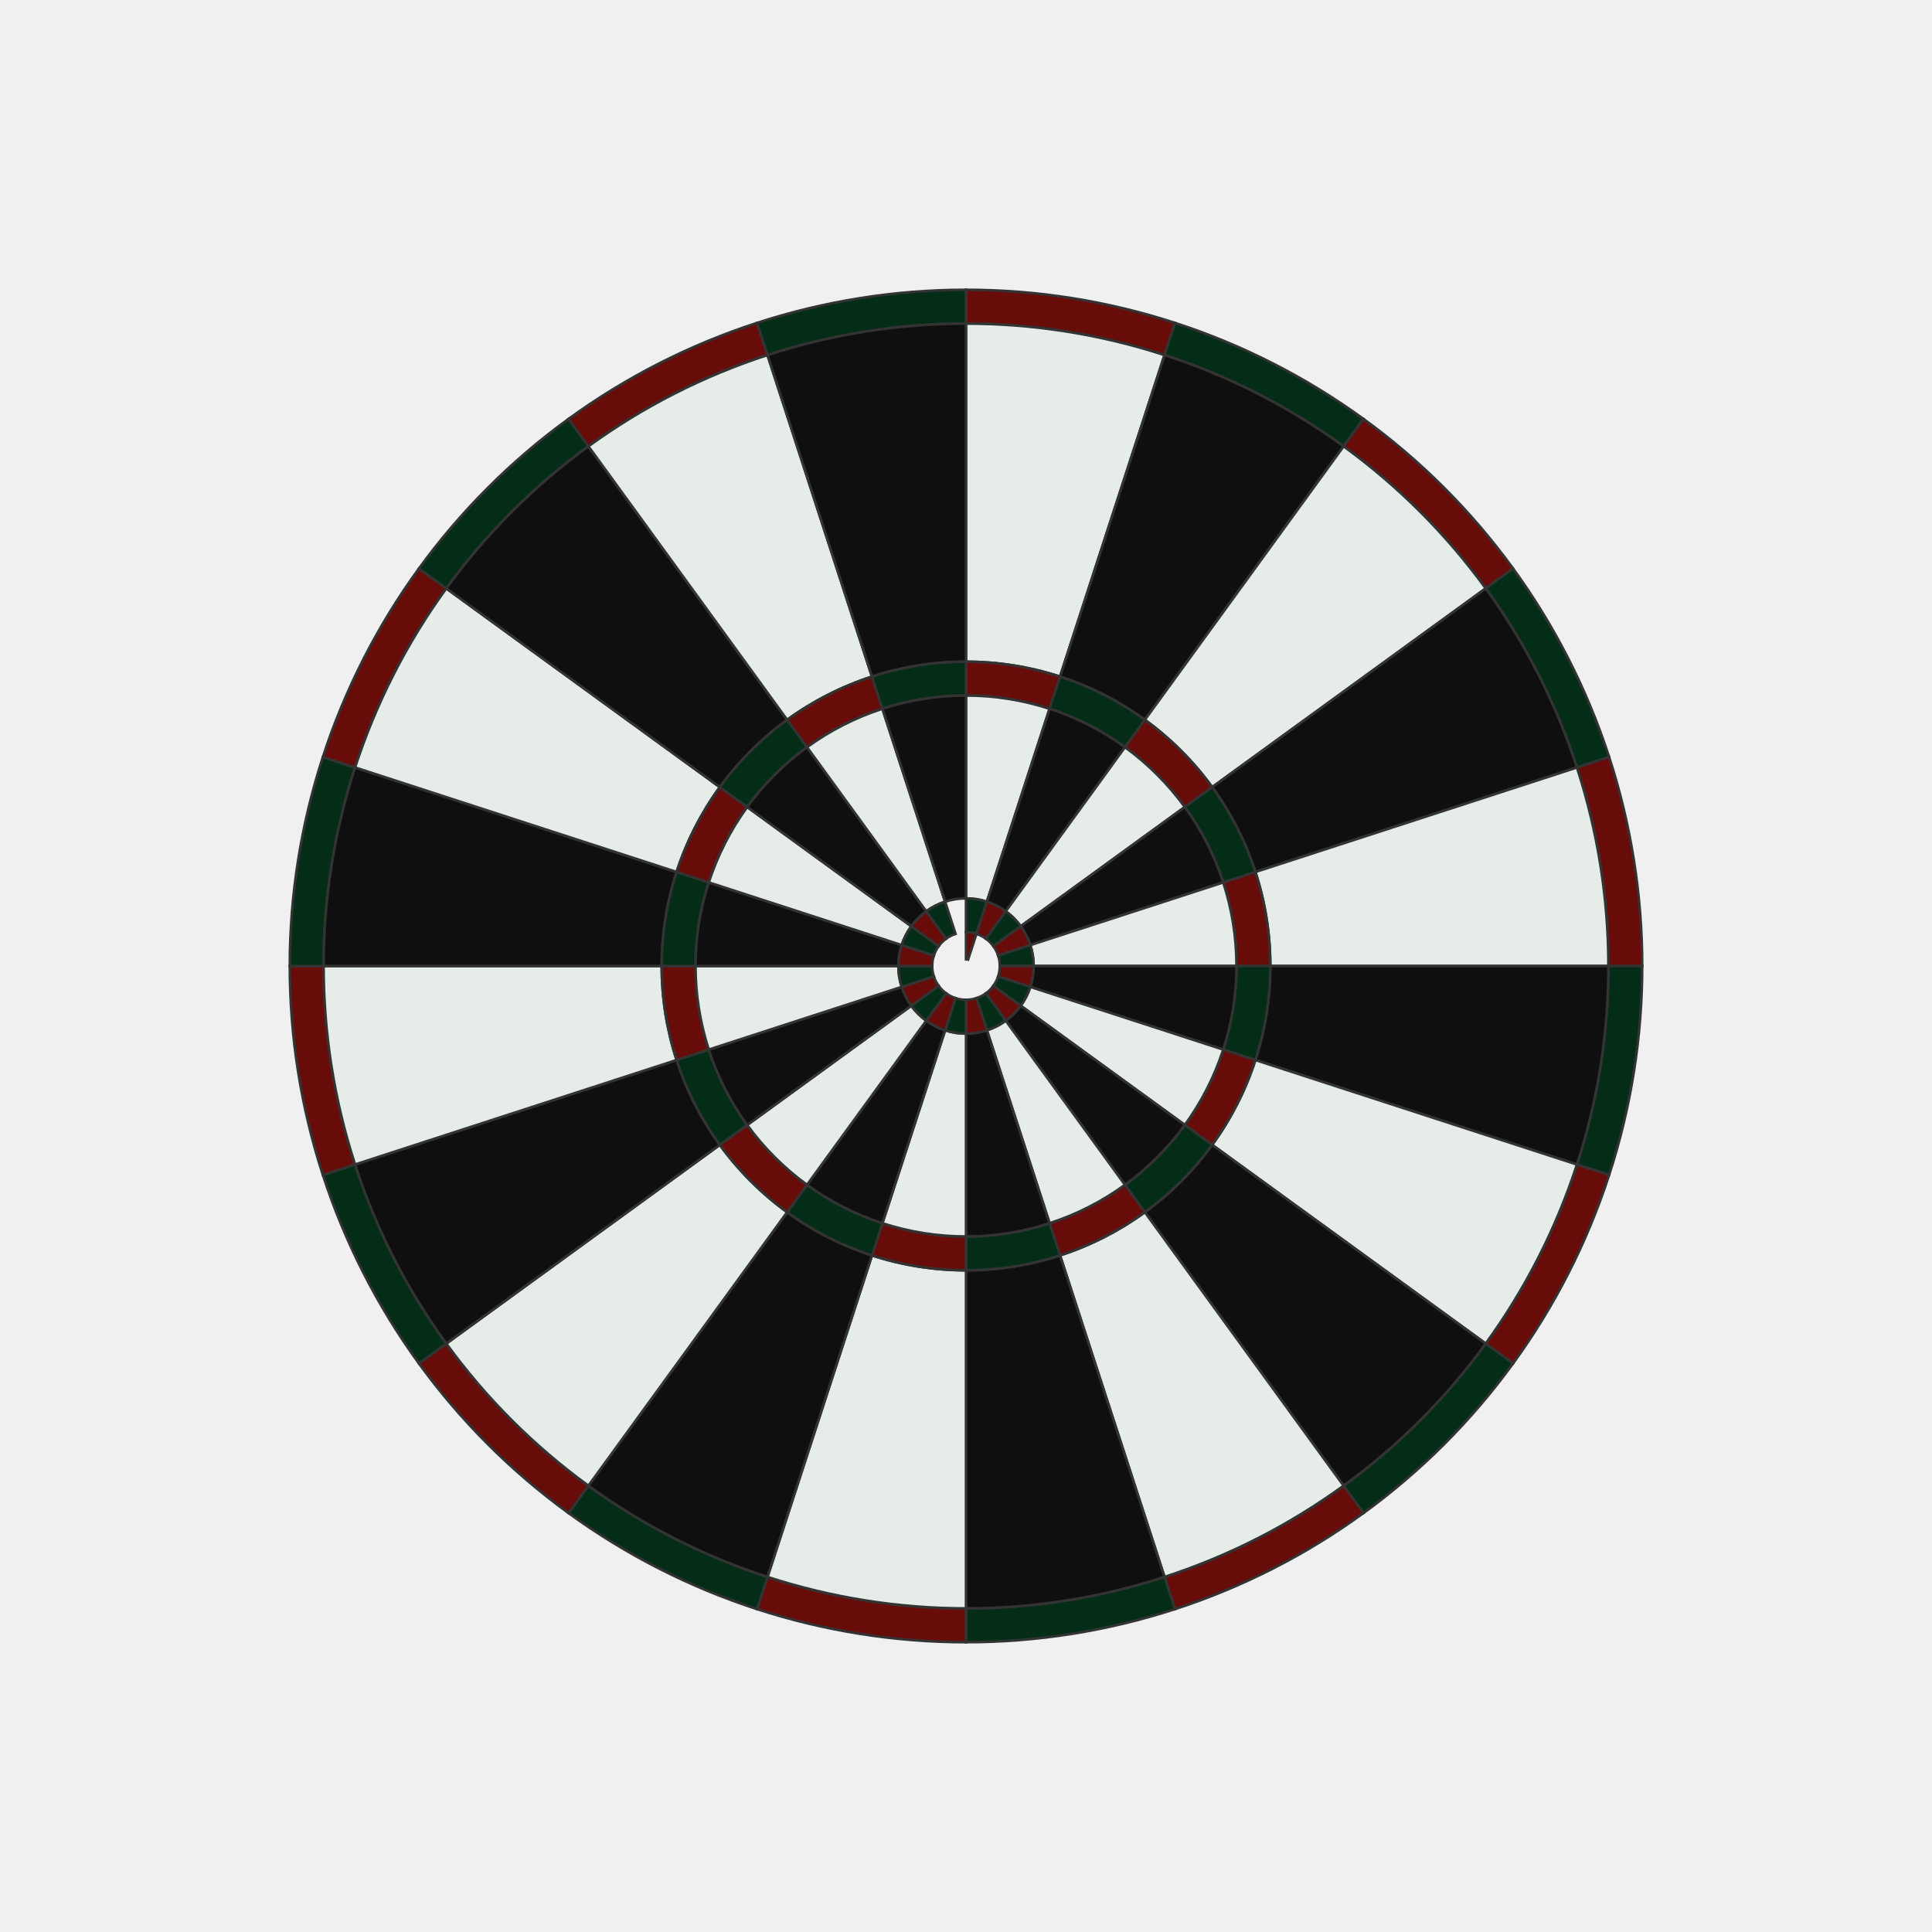
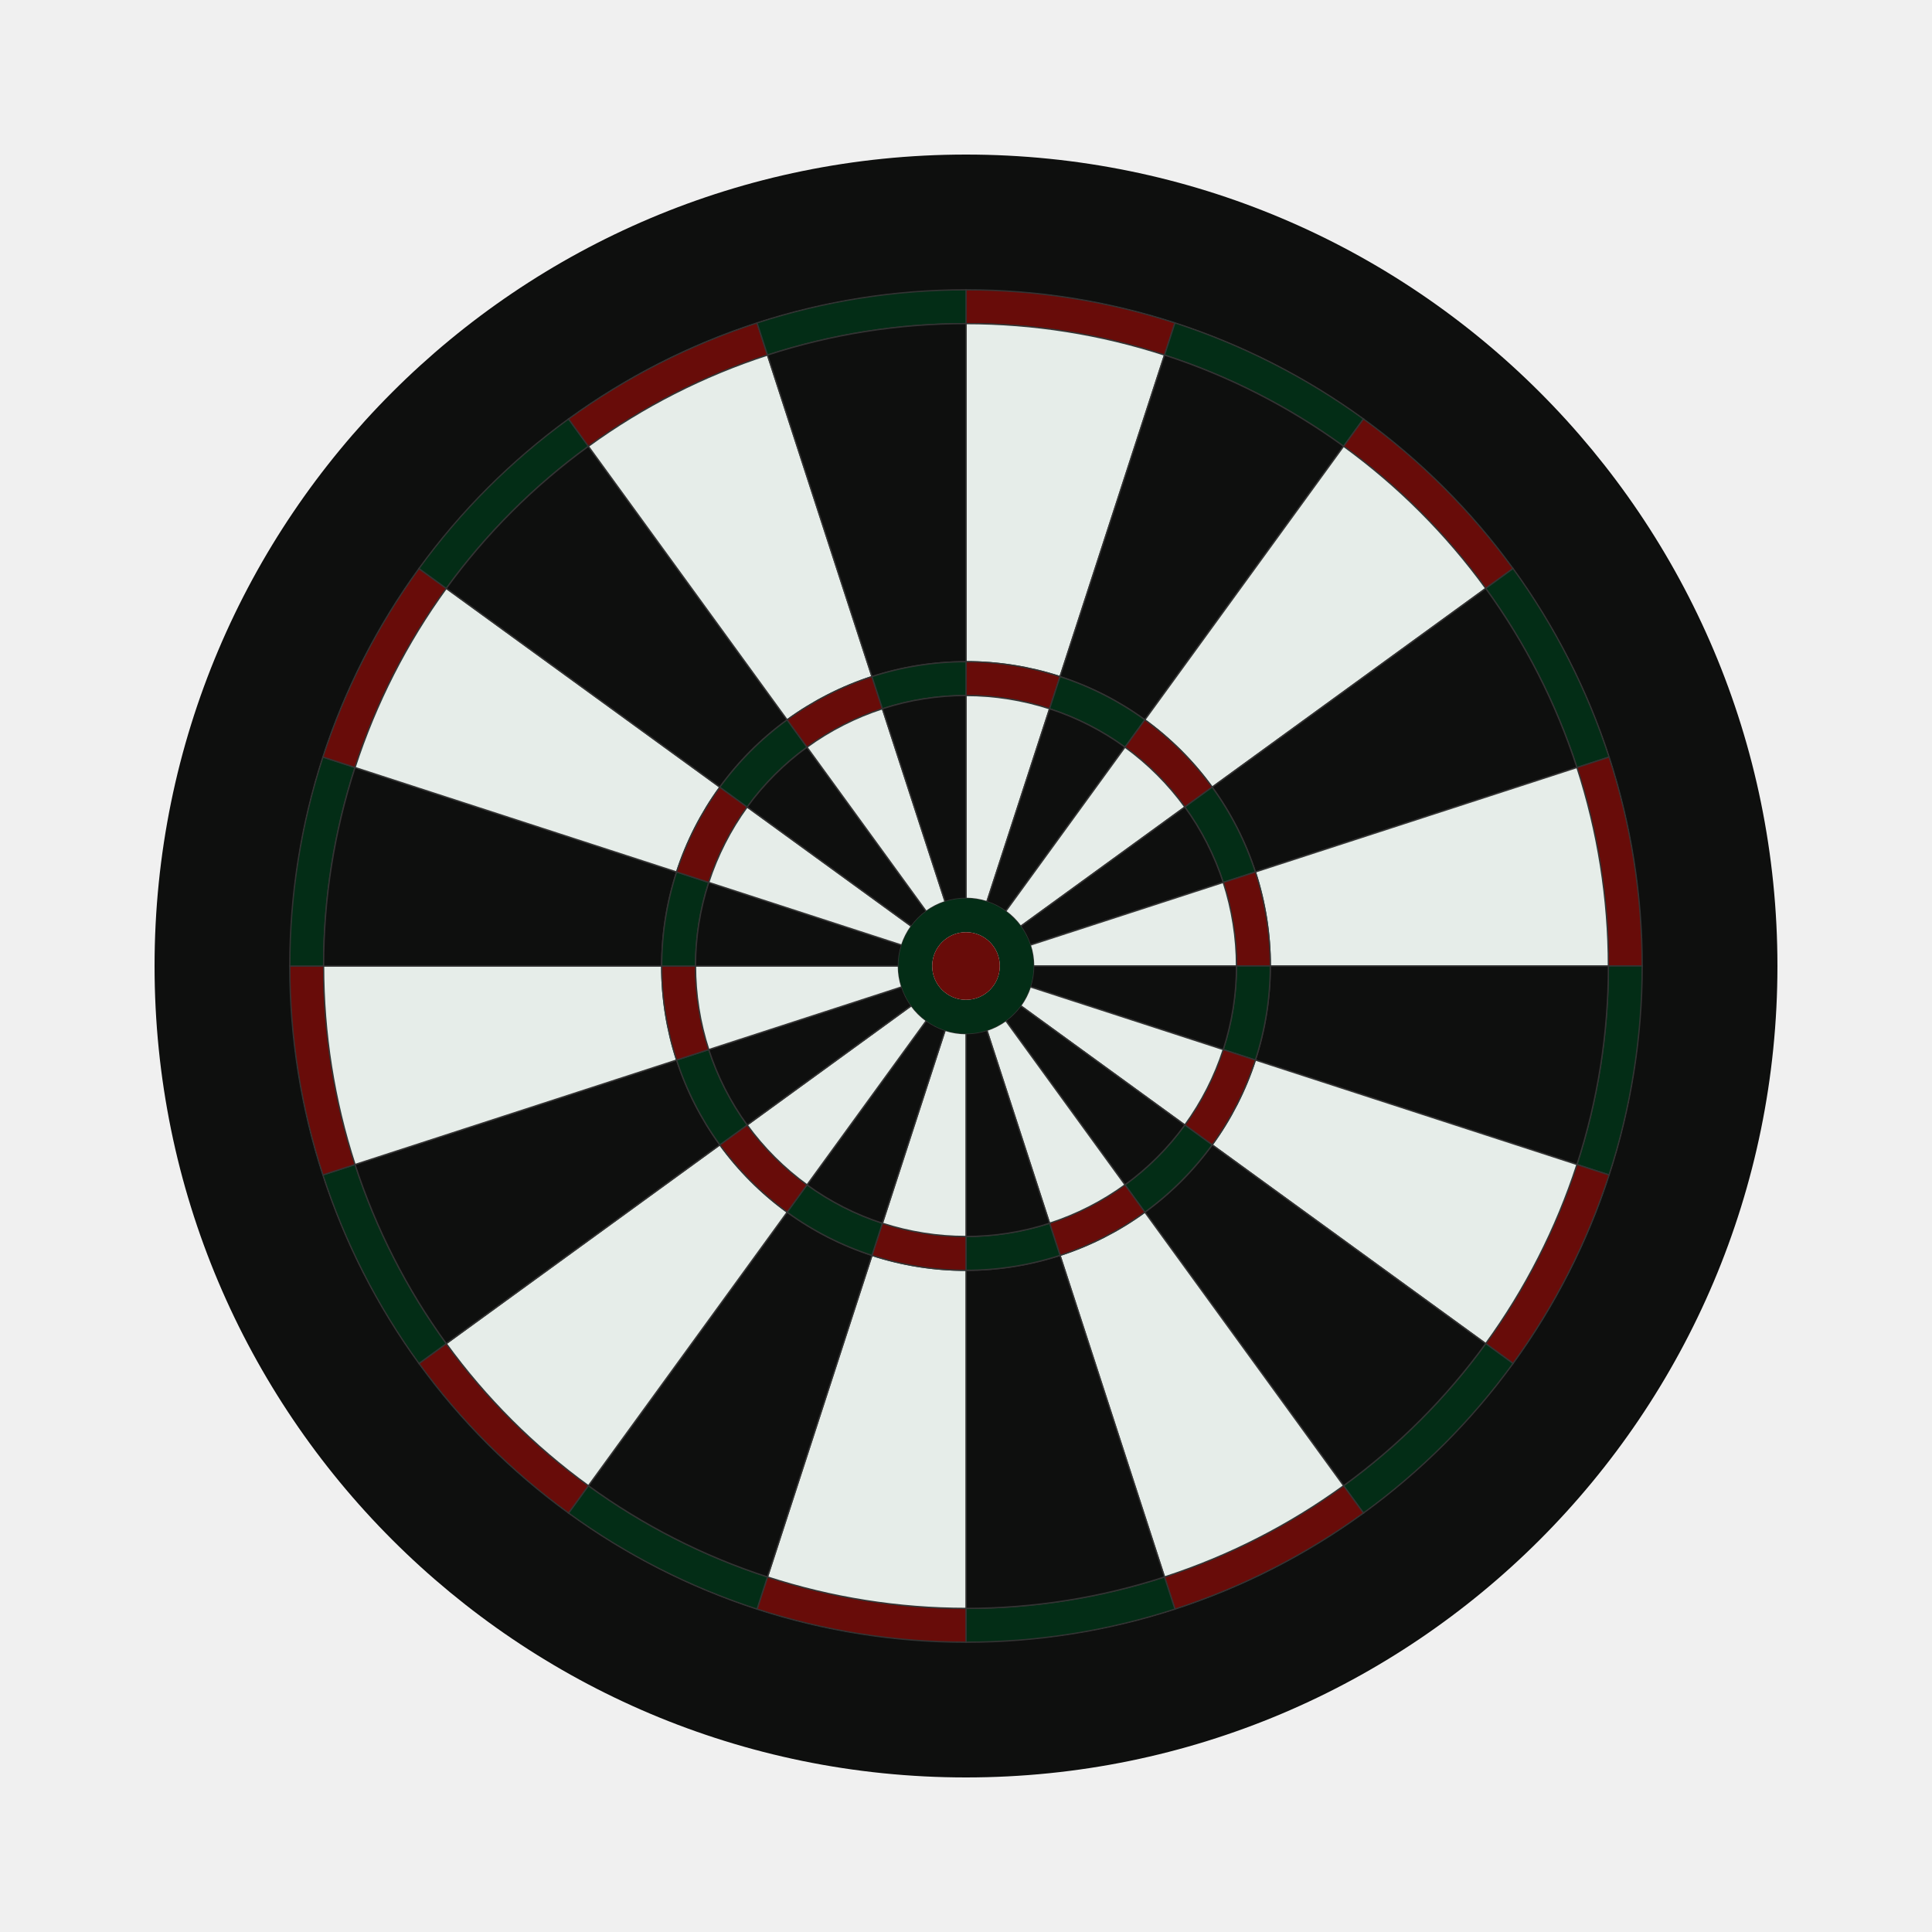
<svg xmlns="http://www.w3.org/2000/svg" width="1500" height="1500" viewBox="0 0 1500 1500">
-   <path d="M 750.0,225.0 A 525,525 0 0 1 912.234,250.695 L 904.122,275.661 A 498.75,498.75 0 0 0 750.0,251.25 Z" fill="#680c09" stroke="#333" stroke-width="2" />
-   <path d="M 912.234,250.695 A 525,525 0 0 1 1058.587,325.266 L 1043.158,346.503 A 498.75,498.75 0 0 0 904.122,275.661 Z" fill="#032d16" stroke="#333" stroke-width="2" />
-   <path d="M 1058.587,325.266 A 525,525 0 0 1 1174.734,441.413 L 1153.497,456.842 A 498.75,498.75 0 0 0 1043.158,346.503 Z" fill="#680c09" stroke="#333" stroke-width="2" />
-   <path d="M 1174.734,441.413 A 525,525 0 0 1 1249.305,587.766 L 1224.339,595.878 A 498.75,498.75 0 0 0 1153.497,456.842 Z" fill="#032d16" stroke="#333" stroke-width="2" />
-   <path d="M 1249.305,587.766 A 525,525 0 0 1 1275.0,750.0 L 1248.75,750.0 A 498.75,498.75 0 0 0 1224.339,595.878 Z" fill="#680c09" stroke="#333" stroke-width="2" />
-   <path d="M 1275.0,750.0 A 525,525 0 0 1 1249.305,912.234 L 1224.339,904.122 A 498.75,498.75 0 0 0 1248.75,750.0 Z" fill="#032d16" stroke="#333" stroke-width="2" />
-   <path d="M 1249.305,912.234 A 525,525 0 0 1 1174.734,1058.587 L 1153.497,1043.158 A 498.75,498.75 0 0 0 1224.339,904.122 Z" fill="#680c09" stroke="#333" stroke-width="2" />
-   <path d="M 1174.734,1058.587 A 525,525 0 0 1 1058.587,1174.734 L 1043.158,1153.497 A 498.75,498.75 0 0 0 1153.497,1043.158 Z" fill="#032d16" stroke="#333" stroke-width="2" />
-   <path d="M 1058.587,1174.734 A 525,525 0 0 1 912.234,1249.305 L 904.122,1224.339 A 498.75,498.75 0 0 0 1043.158,1153.497 Z" fill="#680c09" stroke="#333" stroke-width="2" />
-   <path d="M 912.234,1249.305 A 525,525 0 0 1 750.0,1275.0 L 750.0,1248.75 A 498.75,498.75 0 0 0 904.122,1224.339 Z" fill="#032d16" stroke="#333" stroke-width="2" />
-   <path d="M 750.0,1275.0 A 525,525 0 0 1 587.766,1249.305 L 595.878,1224.339 A 498.75,498.75 0 0 0 750.0,1248.75 Z" fill="#680c09" stroke="#333" stroke-width="2" />
-   <path d="M 587.766,1249.305 A 525,525 0 0 1 441.413,1174.734 L 456.842,1153.497 A 498.75,498.75 0 0 0 595.878,1224.339 Z" fill="#032d16" stroke="#333" stroke-width="2" />
-   <path d="M 441.413,1174.734 A 525,525 0 0 1 325.266,1058.587 L 346.503,1043.158 A 498.75,498.75 0 0 0 456.842,1153.497 Z" fill="#680c09" stroke="#333" stroke-width="2" />
-   <path d="M 325.266,1058.587 A 525,525 0 0 1 250.695,912.234 L 275.661,904.122 A 498.75,498.75 0 0 0 346.503,1043.158 Z" fill="#032d16" stroke="#333" stroke-width="2" />
-   <path d="M 250.695,912.234 A 525,525 0 0 1 225.0,750 L 251.25,750 A 498.75,498.75 0 0 0 275.661,904.122 Z" fill="#680c09" stroke="#333" stroke-width="2" />
-   <path d="M 225.0,750 A 525,525 0 0 1 250.695,587.766 L 275.661,595.878 A 498.75,498.75 0 0 0 251.25,750 Z" fill="#032d16" stroke="#333" stroke-width="2" />
-   <path d="M 250.695,587.766 A 525,525 0 0 1 325.266,441.413 L 346.503,456.842 A 498.75,498.75 0 0 0 275.661,595.878 Z" fill="#680c09" stroke="#333" stroke-width="2" />
-   <path d="M 325.266,441.413 A 525,525 0 0 1 441.413,325.266 L 456.842,346.503 A 498.75,498.75 0 0 0 346.503,456.842 Z" fill="#032d16" stroke="#333" stroke-width="2" />
-   <path d="M 441.413,325.266 A 525,525 0 0 1 587.766,250.695 L 595.878,275.661 A 498.75,498.75 0 0 0 456.842,346.503 Z" fill="#680c09" stroke="#333" stroke-width="2" />
-   <path d="M 587.766,250.695 A 525,525 0 0 1 750,225.0 L 750,251.25 A 498.75,498.75 0 0 0 595.878,275.661 Z" fill="#032d16" stroke="#333" stroke-width="2" />
-   <path d="M 750.0,251.25 A 498.75,498.75 0 0 1 904.122,275.661 L 823.005,525.313 A 236.25,236.25 0 0 0 750.0,513.75 Z" fill="#e6ede9" stroke="#333" stroke-width="2" />
-   <path d="M 904.122,275.661 A 498.75,498.75 0 0 1 1043.158,346.503 L 888.864,558.87 A 236.25,236.25 0 0 0 823.005,525.313 Z" fill="#0e0f0e" stroke="#333" stroke-width="2" />
-   <path d="M 1043.158,346.503 A 498.75,498.75 0 0 1 1153.497,456.842 L 941.13,611.136 A 236.25,236.25 0 0 0 888.864,558.87 Z" fill="#e6ede9" stroke="#333" stroke-width="2" />
-   <path d="M 1153.497,456.842 A 498.75,498.75 0 0 1 1224.339,595.878 L 974.687,676.995 A 236.25,236.25 0 0 0 941.13,611.136 Z" fill="#0e0f0e" stroke="#333" stroke-width="2" />
-   <path d="M 1224.339,595.878 A 498.75,498.75 0 0 1 1248.75,750.0 L 986.25,750.0 A 236.25,236.25 0 0 0 974.687,676.995 Z" fill="#e6ede9" stroke="#333" stroke-width="2" />
-   <path d="M 1248.75,750.0 A 498.75,498.75 0 0 1 1224.339,904.122 L 974.687,823.005 A 236.25,236.25 0 0 0 986.25,750.0 Z" fill="#0e0f0e" stroke="#333" stroke-width="2" />
-   <path d="M 1224.339,904.122 A 498.75,498.75 0 0 1 1153.497,1043.158 L 941.13,888.864 A 236.25,236.25 0 0 0 974.687,823.005 Z" fill="#e6ede9" stroke="#333" stroke-width="2" />
-   <path d="M 1153.497,1043.158 A 498.75,498.75 0 0 1 1043.158,1153.497 L 888.864,941.13 A 236.25,236.25 0 0 0 941.13,888.864 Z" fill="#0e0f0e" stroke="#333" stroke-width="2" />
-   <path d="M 1043.158,1153.497 A 498.75,498.75 0 0 1 904.122,1224.339 L 823.005,974.687 A 236.25,236.25 0 0 0 888.864,941.13 Z" fill="#e6ede9" stroke="#333" stroke-width="2" />
-   <path d="M 904.122,1224.339 A 498.75,498.75 0 0 1 750.0,1248.75 L 750.0,986.25 A 236.25,236.25 0 0 0 823.005,974.687 Z" fill="#0e0f0e" stroke="#333" stroke-width="2" />
-   <path d="M 750.0,1248.75 A 498.75,498.75 0 0 1 595.878,1224.339 L 676.995,974.687 A 236.25,236.25 0 0 0 750.0,986.25 Z" fill="#e6ede9" stroke="#333" stroke-width="2" />
-   <path d="M 595.878,1224.339 A 498.75,498.75 0 0 1 456.842,1153.497 L 611.136,941.13 A 236.25,236.25 0 0 0 676.995,974.687 Z" fill="#0e0f0e" stroke="#333" stroke-width="2" />
-   <path d="M 456.842,1153.497 A 498.75,498.75 0 0 1 346.503,1043.158 L 558.87,888.864 A 236.25,236.25 0 0 0 611.136,941.13 Z" fill="#e6ede9" stroke="#333" stroke-width="2" />
-   <path d="M 346.503,1043.158 A 498.75,498.75 0 0 1 275.661,904.122 L 525.313,823.005 A 236.25,236.25 0 0 0 558.87,888.864 Z" fill="#0e0f0e" stroke="#333" stroke-width="2" />
-   <path d="M 275.661,904.122 A 498.75,498.75 0 0 1 251.25,750 L 513.75,750.0 A 236.25,236.25 0 0 0 525.313,823.005 Z" fill="#e6ede9" stroke="#333" stroke-width="2" />
-   <path d="M 251.25,750 A 498.75,498.75 0 0 1 275.661,595.878 L 525.313,676.995 A 236.25,236.25 0 0 0 513.75,750.0 Z" fill="#0e0f0e" stroke="#333" stroke-width="2" />
-   <path d="M 275.661,595.878 A 498.75,498.75 0 0 1 346.503,456.842 L 558.87,611.136 A 236.25,236.25 0 0 0 525.313,676.995 Z" fill="#e6ede9" stroke="#333" stroke-width="2" />
-   <path d="M 346.503,456.842 A 498.75,498.75 0 0 1 456.842,346.503 L 611.136,558.87 A 236.25,236.25 0 0 0 558.87,611.136 Z" fill="#0e0f0e" stroke="#333" stroke-width="2" />
-   <path d="M 456.842,346.503 A 498.75,498.75 0 0 1 595.878,275.661 L 676.995,525.313 A 236.25,236.25 0 0 0 611.136,558.87 Z" fill="#e6ede9" stroke="#333" stroke-width="2" />
-   <path d="M 595.878,275.661 A 498.75,498.75 0 0 1 750,251.25 L 750.0,513.75 A 236.25,236.25 0 0 0 676.995,525.313 Z" fill="#0e0f0e" stroke="#333" stroke-width="2" />
-   <path d="M 750.0,513.75 A 236.25,236.25 0 0 1 823.005,525.313 L 814.894,550.278 A 210.0,210.0 0 0 0 750.0,540.0 Z" fill="#680c09" stroke="#333" stroke-width="2" />
-   <path d="M 823.005,525.313 A 236.25,236.25 0 0 1 888.864,558.87 L 873.435,580.106 A 210.0,210.0 0 0 0 814.894,550.278 Z" fill="#032d16" stroke="#333" stroke-width="2" />
-   <path d="M 888.864,558.87 A 236.25,236.25 0 0 1 941.13,611.136 L 919.894,626.565 A 210.0,210.0 0 0 0 873.435,580.106 Z" fill="#680c09" stroke="#333" stroke-width="2" />
-   <path d="M 941.13,611.136 A 236.25,236.25 0 0 1 974.687,676.995 L 949.722,685.106 A 210.0,210.0 0 0 0 919.894,626.565 Z" fill="#032d16" stroke="#333" stroke-width="2" />
-   <path d="M 974.687,676.995 A 236.25,236.25 0 0 1 986.25,750.0 L 960.0,750.0 A 210.0,210.0 0 0 0 949.722,685.106 Z" fill="#680c09" stroke="#333" stroke-width="2" />
-   <path d="M 986.25,750.0 A 236.25,236.25 0 0 1 974.687,823.005 L 949.722,814.894 A 210.0,210.0 0 0 0 960.0,750.0 Z" fill="#032d16" stroke="#333" stroke-width="2" />
-   <path d="M 974.687,823.005 A 236.25,236.25 0 0 1 941.13,888.864 L 919.894,873.435 A 210.0,210.0 0 0 0 949.722,814.894 Z" fill="#680c09" stroke="#333" stroke-width="2" />
-   <path d="M 941.13,888.864 A 236.25,236.25 0 0 1 888.864,941.13 L 873.435,919.894 A 210.0,210.0 0 0 0 919.894,873.435 Z" fill="#032d16" stroke="#333" stroke-width="2" />
-   <path d="M 888.864,941.13 A 236.25,236.25 0 0 1 823.005,974.687 L 814.894,949.722 A 210.0,210.0 0 0 0 873.435,919.894 Z" fill="#680c09" stroke="#333" stroke-width="2" />
-   <path d="M 823.005,974.687 A 236.25,236.25 0 0 1 750.0,986.25 L 750.0,960.0 A 210.0,210.0 0 0 0 814.894,949.722 Z" fill="#032d16" stroke="#333" stroke-width="2" />
-   <path d="M 750.0,986.25 A 236.25,236.25 0 0 1 676.995,974.687 L 685.106,949.722 A 210.0,210.0 0 0 0 750.0,960.0 Z" fill="#680c09" stroke="#333" stroke-width="2" />
-   <path d="M 676.995,974.687 A 236.25,236.25 0 0 1 611.136,941.13 L 626.565,919.894 A 210.0,210.0 0 0 0 685.106,949.722 Z" fill="#032d16" stroke="#333" stroke-width="2" />
-   <path d="M 611.136,941.13 A 236.25,236.25 0 0 1 558.87,888.864 L 580.106,873.435 A 210.0,210.0 0 0 0 626.565,919.894 Z" fill="#680c09" stroke="#333" stroke-width="2" />
-   <path d="M 558.87,888.864 A 236.25,236.25 0 0 1 525.313,823.005 L 550.278,814.894 A 210.0,210.0 0 0 0 580.106,873.435 Z" fill="#032d16" stroke="#333" stroke-width="2" />
-   <path d="M 525.313,823.005 A 236.25,236.25 0 0 1 513.75,750.0 L 540.0,750.0 A 210.0,210.0 0 0 0 550.278,814.894 Z" fill="#680c09" stroke="#333" stroke-width="2" />
-   <path d="M 513.75,750.0 A 236.25,236.25 0 0 1 525.313,676.995 L 550.278,685.106 A 210.0,210.0 0 0 0 540.0,750.0 Z" fill="#032d16" stroke="#333" stroke-width="2" />
-   <path d="M 525.313,676.995 A 236.25,236.25 0 0 1 558.87,611.136 L 580.106,626.565 A 210.0,210.0 0 0 0 550.278,685.106 Z" fill="#680c09" stroke="#333" stroke-width="2" />
-   <path d="M 558.87,611.136 A 236.25,236.25 0 0 1 611.136,558.87 L 626.565,580.106 A 210.0,210.0 0 0 0 580.106,626.565 Z" fill="#032d16" stroke="#333" stroke-width="2" />
-   <path d="M 611.136,558.87 A 236.25,236.25 0 0 1 676.995,525.313 L 685.106,550.278 A 210.0,210.0 0 0 0 626.565,580.106 Z" fill="#680c09" stroke="#333" stroke-width="2" />
-   <path d="M 676.995,525.313 A 236.25,236.25 0 0 1 750.0,513.75 L 750.0,540.0 A 210.0,210.0 0 0 0 685.106,550.278 Z" fill="#032d16" stroke="#333" stroke-width="2" />
-   <path d="M 750.0,540.0 A 210.0,210.0 0 0 1 814.894,550.278 L 766.223,700.07 A 52.5,52.5 0 0 0 750.0,697.5 Z" fill="#e6ede9" stroke="#333" stroke-width="2" />
-   <path d="M 814.894,550.278 A 210.0,210.0 0 0 1 873.435,580.106 L 780.859,707.527 A 52.5,52.5 0 0 0 766.223,700.07 Z" fill="#0e0f0e" stroke="#333" stroke-width="2" />
-   <path d="M 873.435,580.106 A 210.0,210.0 0 0 1 919.894,626.565 L 792.473,719.141 A 52.5,52.5 0 0 0 780.859,707.527 Z" fill="#e6ede9" stroke="#333" stroke-width="2" />
-   <path d="M 919.894,626.565 A 210.0,210.0 0 0 1 949.722,685.106 L 799.93,733.777 A 52.5,52.5 0 0 0 792.473,719.141 Z" fill="#0e0f0e" stroke="#333" stroke-width="2" />
-   <path d="M 949.722,685.106 A 210.0,210.0 0 0 1 960.0,750.0 L 802.5,750.0 A 52.5,52.5 0 0 0 799.93,733.777 Z" fill="#e6ede9" stroke="#333" stroke-width="2" />
-   <path d="M 960.0,750.0 A 210.0,210.0 0 0 1 949.722,814.894 L 799.93,766.223 A 52.5,52.5 0 0 0 802.5,750.0 Z" fill="#0e0f0e" stroke="#333" stroke-width="2" />
-   <path d="M 949.722,814.894 A 210.0,210.0 0 0 1 919.894,873.435 L 792.473,780.859 A 52.5,52.5 0 0 0 799.93,766.223 Z" fill="#e6ede9" stroke="#333" stroke-width="2" />
-   <path d="M 919.894,873.435 A 210.0,210.0 0 0 1 873.435,919.894 L 780.859,792.473 A 52.5,52.5 0 0 0 792.473,780.859 Z" fill="#0e0f0e" stroke="#333" stroke-width="2" />
-   <path d="M 873.435,919.894 A 210.0,210.0 0 0 1 814.894,949.722 L 766.223,799.93 A 52.5,52.5 0 0 0 780.859,792.473 Z" fill="#e6ede9" stroke="#333" stroke-width="2" />
-   <path d="M 814.894,949.722 A 210.0,210.0 0 0 1 750.0,960.0 L 750.0,802.5 A 52.5,52.5 0 0 0 766.223,799.93 Z" fill="#0e0f0e" stroke="#333" stroke-width="2" />
-   <path d="M 750.0,960.0 A 210.0,210.0 0 0 1 685.106,949.722 L 733.777,799.93 A 52.5,52.5 0 0 0 750.0,802.5 Z" fill="#e6ede9" stroke="#333" stroke-width="2" />
-   <path d="M 685.106,949.722 A 210.0,210.0 0 0 1 626.565,919.894 L 719.141,792.473 A 52.5,52.5 0 0 0 733.777,799.93 Z" fill="#0e0f0e" stroke="#333" stroke-width="2" />
-   <path d="M 626.565,919.894 A 210.0,210.0 0 0 1 580.106,873.435 L 707.527,780.859 A 52.5,52.5 0 0 0 719.141,792.473 Z" fill="#e6ede9" stroke="#333" stroke-width="2" />
-   <path d="M 580.106,873.435 A 210.0,210.0 0 0 1 550.278,814.894 L 700.07,766.223 A 52.5,52.5 0 0 0 707.527,780.859 Z" fill="#0e0f0e" stroke="#333" stroke-width="2" />
-   <path d="M 550.278,814.894 A 210.0,210.0 0 0 1 540.0,750.0 L 697.5,750.0 A 52.5,52.5 0 0 0 700.07,766.223 Z" fill="#e6ede9" stroke="#333" stroke-width="2" />
-   <path d="M 540.0,750.0 A 210.0,210.0 0 0 1 550.278,685.106 L 700.07,733.777 A 52.5,52.5 0 0 0 697.5,750.0 Z" fill="#0e0f0e" stroke="#333" stroke-width="2" />
-   <path d="M 550.278,685.106 A 210.0,210.0 0 0 1 580.106,626.565 L 707.527,719.141 A 52.5,52.5 0 0 0 700.07,733.777 Z" fill="#e6ede9" stroke="#333" stroke-width="2" />
-   <path d="M 580.106,626.565 A 210.0,210.0 0 0 1 626.565,580.106 L 719.141,707.527 A 52.5,52.5 0 0 0 707.527,719.141 Z" fill="#0e0f0e" stroke="#333" stroke-width="2" />
-   <path d="M 626.565,580.106 A 210.0,210.0 0 0 1 685.106,550.278 L 733.777,700.07 A 52.5,52.5 0 0 0 719.141,707.527 Z" fill="#e6ede9" stroke="#333" stroke-width="2" />
-   <path d="M 685.106,550.278 A 210.0,210.0 0 0 1 750.0,540.0 L 750.0,697.5 A 52.5,52.5 0 0 0 733.777,700.07 Z" fill="#0e0f0e" stroke="#333" stroke-width="2" />
-   <path d="M 750.0,697.5 A 52.5,52.5 0 0 1 766.223,700.07 L 758.112,725.035 A 26.25,26.25 0 0 0 750.0,723.75 Z" fill="#032d16" stroke="#333" stroke-width="2" />
-   <path d="M 766.223,700.07 A 52.5,52.5 0 0 1 780.859,707.527 L 765.429,728.763 A 26.25,26.25 0 0 0 758.112,725.035 Z" fill="#680c09" stroke="#333" stroke-width="2" />
-   <path d="M 780.859,707.527 A 52.5,52.5 0 0 1 792.473,719.141 L 771.237,734.571 A 26.25,26.25 0 0 0 765.429,728.763 Z" fill="#032d16" stroke="#333" stroke-width="2" />
-   <path d="M 792.473,719.141 A 52.5,52.5 0 0 1 799.93,733.777 L 774.965,741.888 A 26.25,26.25 0 0 0 771.237,734.571 Z" fill="#680c09" stroke="#333" stroke-width="2" />
-   <path d="M 799.93,733.777 A 52.5,52.5 0 0 1 802.5,750.0 L 776.25,750.0 A 26.25,26.25 0 0 0 774.965,741.888 Z" fill="#032d16" stroke="#333" stroke-width="2" />
-   <path d="M 802.5,750.0 A 52.5,52.5 0 0 1 799.93,766.223 L 774.965,758.112 A 26.25,26.25 0 0 0 776.25,750.0 Z" fill="#680c09" stroke="#333" stroke-width="2" />
-   <path d="M 799.93,766.223 A 52.5,52.5 0 0 1 792.473,780.859 L 771.237,765.429 A 26.25,26.25 0 0 0 774.965,758.112 Z" fill="#032d16" stroke="#333" stroke-width="2" />
-   <path d="M 792.473,780.859 A 52.5,52.5 0 0 1 780.859,792.473 L 765.429,771.237 A 26.25,26.25 0 0 0 771.237,765.429 Z" fill="#680c09" stroke="#333" stroke-width="2" />
-   <path d="M 780.859,792.473 A 52.5,52.5 0 0 1 766.223,799.93 L 758.112,774.965 A 26.25,26.25 0 0 0 765.429,771.237 Z" fill="#032d16" stroke="#333" stroke-width="2" />
-   <path d="M 766.223,799.93 A 52.5,52.5 0 0 1 750.0,802.5 L 750.0,776.25 A 26.25,26.25 0 0 0 758.112,774.965 Z" fill="#680c09" stroke="#333" stroke-width="2" />
-   <path d="M 750.0,802.5 A 52.5,52.5 0 0 1 733.777,799.93 L 741.888,774.965 A 26.25,26.25 0 0 0 750.0,776.25 Z" fill="#032d16" stroke="#333" stroke-width="2" />
-   <path d="M 733.777,799.93 A 52.5,52.5 0 0 1 719.141,792.473 L 734.571,771.237 A 26.25,26.25 0 0 0 741.888,774.965 Z" fill="#680c09" stroke="#333" stroke-width="2" />
-   <path d="M 719.141,792.473 A 52.5,52.5 0 0 1 707.527,780.859 L 728.763,765.429 A 26.25,26.25 0 0 0 734.571,771.237 Z" fill="#032d16" stroke="#333" stroke-width="2" />
-   <path d="M 707.527,780.859 A 52.5,52.5 0 0 1 700.07,766.223 L 725.035,758.112 A 26.25,26.25 0 0 0 728.763,765.429 Z" fill="#680c09" stroke="#333" stroke-width="2" />
-   <path d="M 700.07,766.223 A 52.5,52.5 0 0 1 697.5,750.0 L 723.75,750.0 A 26.25,26.25 0 0 0 725.035,758.112 Z" fill="#032d16" stroke="#333" stroke-width="2" />
-   <path d="M 697.5,750.0 A 52.5,52.5 0 0 1 700.07,733.777 L 725.035,741.888 A 26.25,26.25 0 0 0 723.75,750.0 Z" fill="#680c09" stroke="#333" stroke-width="2" />
-   <path d="M 700.07,733.777 A 52.5,52.5 0 0 1 707.527,719.141 L 728.763,734.571 A 26.25,26.25 0 0 0 725.035,741.888 Z" fill="#032d16" stroke="#333" stroke-width="2" />
-   <path d="M 707.527,719.141 A 52.5,52.5 0 0 1 719.141,707.527 L 734.571,728.763 A 26.25,26.25 0 0 0 728.763,734.571 Z" fill="#680c09" stroke="#333" stroke-width="2" />
-   <path d="M 719.141,707.527 A 52.5,52.5 0 0 1 733.777,700.07 L 741.888,725.035 A 26.25,26.25 0 0 0 734.571,728.763 Z" fill="#032d16" stroke="#333" stroke-width="2" />
-   <path d="M 750.0,723.75 A 26.25,26.25 0 0 1 758.112,725.035 L 751.622,745.007 A 5.25,5.25 0 0 0 750.0,744.75 Z" fill="#680c09" stroke="#333" stroke-width="2" />
+   <circle cx="750" cy="750" r="630.0" fill="#0e0f0e" />
+   <circle cx="750" cy="750" r="525" fill="#ffffff" />
+   <path d="M 750.0,225.0 A 525 525 0 0 1 912.234,250.695 L 904.122,275.661 A 498.75 498.75 0 0 0 750.0,251.25 Z" fill="#680c09" stroke="#333" stroke-width="1" />
+   <path d="M 912.234,250.695 A 525 525 0 0 1 1058.587,325.266 L 1043.158,346.503 A 498.75 498.75 0 0 0 904.122,275.661 Z" fill="#032d16" stroke="#333" stroke-width="1" />
+   <path d="M 1058.587,325.266 A 525 525 0 0 1 1174.734,441.413 L 1153.497,456.842 A 498.75 498.75 0 0 0 1043.158,346.503 Z" fill="#680c09" stroke="#333" stroke-width="1" />
+   <path d="M 1174.734,441.413 A 525 525 0 0 1 1249.305,587.766 L 1224.339,595.878 A 498.75 498.75 0 0 0 1153.497,456.842 Z" fill="#032d16" stroke="#333" stroke-width="1" />
+   <path d="M 1249.305,587.766 A 525 525 0 0 1 1275.0,750.0 L 1248.75,750.0 A 498.75 498.75 0 0 0 1224.339,595.878 Z" fill="#680c09" stroke="#333" stroke-width="1" />
+   <path d="M 1275.0,750.0 A 525 525 0 0 1 1249.305,912.234 L 1224.339,904.122 A 498.75 498.75 0 0 0 1248.75,750.0 Z" fill="#032d16" stroke="#333" stroke-width="1" />
+   <path d="M 1249.305,912.234 A 525 525 0 0 1 1174.734,1058.587 L 1153.497,1043.158 A 498.75 498.75 0 0 0 1224.339,904.122 Z" fill="#680c09" stroke="#333" stroke-width="1" />
+   <path d="M 1174.734,1058.587 A 525 525 0 0 1 1058.587,1174.734 L 1043.158,1153.497 A 498.75 498.75 0 0 0 1153.497,1043.158 Z" fill="#032d16" stroke="#333" stroke-width="1" />
+   <path d="M 1058.587,1174.734 A 525 525 0 0 1 912.234,1249.305 L 904.122,1224.339 A 498.75 498.75 0 0 0 1043.158,1153.497 Z" fill="#680c09" stroke="#333" stroke-width="1" />
+   <path d="M 912.234,1249.305 A 525 525 0 0 1 750.0,1275.0 L 750.0,1248.75 A 498.75 498.75 0 0 0 904.122,1224.339 Z" fill="#032d16" stroke="#333" stroke-width="1" />
+   <path d="M 750.0,1275.0 A 525 525 0 0 1 587.766,1249.305 L 595.878,1224.339 A 498.75 498.75 0 0 0 750.0,1248.75 Z" fill="#680c09" stroke="#333" stroke-width="1" />
+   <path d="M 587.766,1249.305 A 525 525 0 0 1 441.413,1174.734 L 456.842,1153.497 A 498.75 498.75 0 0 0 595.878,1224.339 Z" fill="#032d16" stroke="#333" stroke-width="1" />
+   <path d="M 441.413,1174.734 A 525 525 0 0 1 325.266,1058.587 L 346.503,1043.158 A 498.75 498.75 0 0 0 456.842,1153.497 Z" fill="#680c09" stroke="#333" stroke-width="1" />
+   <path d="M 325.266,1058.587 A 525 525 0 0 1 250.695,912.234 L 275.661,904.122 A 498.75 498.75 0 0 0 346.503,1043.158 Z" fill="#032d16" stroke="#333" stroke-width="1" />
+   <path d="M 250.695,912.234 A 525 525 0 0 1 225.0,750 L 251.25,750 A 498.75 498.75 0 0 0 275.661,904.122 Z" fill="#680c09" stroke="#333" stroke-width="1" />
+   <path d="M 225.0,750 A 525 525 0 0 1 250.695,587.766 L 275.661,595.878 A 498.75 498.75 0 0 0 251.25,750 Z" fill="#032d16" stroke="#333" stroke-width="1" />
+   <path d="M 250.695,587.766 A 525 525 0 0 1 325.266,441.413 L 346.503,456.842 A 498.75 498.75 0 0 0 275.661,595.878 Z" fill="#680c09" stroke="#333" stroke-width="1" />
+   <path d="M 325.266,441.413 A 525 525 0 0 1 441.413,325.266 L 456.842,346.503 A 498.75 498.75 0 0 0 346.503,456.842 Z" fill="#032d16" stroke="#333" stroke-width="1" />
+   <path d="M 441.413,325.266 A 525 525 0 0 1 587.766,250.695 L 595.878,275.661 A 498.75 498.75 0 0 0 456.842,346.503 Z" fill="#680c09" stroke="#333" stroke-width="1" />
+   <path d="M 587.766,250.695 A 525 525 0 0 1 750,225.0 L 750,251.25 A 498.75 498.75 0 0 0 595.878,275.661 Z" fill="#032d16" stroke="#333" stroke-width="1" />
+   <path d="M 750.0,251.25 A 498.75 498.75 0 0 1 904.122,275.661 L 823.005,525.313 A 236.25 236.25 0 0 0 750.0,513.75 Z" fill="#e6ede9" stroke="#333" stroke-width="1" />
+   <path d="M 904.122,275.661 A 498.75 498.75 0 0 1 1043.158,346.503 L 888.864,558.87 A 236.25 236.25 0 0 0 823.005,525.313 Z" fill="#0e0f0e" stroke="#333" stroke-width="1" />
+   <path d="M 1043.158,346.503 A 498.75 498.75 0 0 1 1153.497,456.842 L 941.13,611.136 A 236.25 236.25 0 0 0 888.864,558.87 Z" fill="#e6ede9" stroke="#333" stroke-width="1" />
+   <path d="M 1153.497,456.842 A 498.75 498.75 0 0 1 1224.339,595.878 L 974.687,676.995 A 236.25 236.25 0 0 0 941.13,611.136 Z" fill="#0e0f0e" stroke="#333" stroke-width="1" />
+   <path d="M 1224.339,595.878 A 498.75 498.75 0 0 1 1248.75,750.0 L 986.25,750.0 A 236.25 236.25 0 0 0 974.687,676.995 Z" fill="#e6ede9" stroke="#333" stroke-width="1" />
+   <path d="M 1248.75,750.0 A 498.75 498.75 0 0 1 1224.339,904.122 L 974.687,823.005 A 236.25 236.25 0 0 0 986.25,750.0 Z" fill="#0e0f0e" stroke="#333" stroke-width="1" />
+   <path d="M 1224.339,904.122 A 498.75 498.75 0 0 1 1153.497,1043.158 L 941.13,888.864 A 236.25 236.25 0 0 0 974.687,823.005 Z" fill="#e6ede9" stroke="#333" stroke-width="1" />
+   <path d="M 1153.497,1043.158 A 498.75 498.75 0 0 1 1043.158,1153.497 L 888.864,941.13 A 236.25 236.25 0 0 0 941.13,888.864 Z" fill="#0e0f0e" stroke="#333" stroke-width="1" />
+   <path d="M 1043.158,1153.497 A 498.75 498.75 0 0 1 904.122,1224.339 L 823.005,974.687 A 236.25 236.25 0 0 0 888.864,941.13 Z" fill="#e6ede9" stroke="#333" stroke-width="1" />
+   <path d="M 904.122,1224.339 A 498.75 498.75 0 0 1 750.0,1248.75 L 750.0,986.25 A 236.25 236.25 0 0 0 823.005,974.687 Z" fill="#0e0f0e" stroke="#333" stroke-width="1" />
+   <path d="M 750.0,1248.75 A 498.75 498.75 0 0 1 595.878,1224.339 L 676.995,974.687 A 236.25 236.25 0 0 0 750.0,986.25 Z" fill="#e6ede9" stroke="#333" stroke-width="1" />
+   <path d="M 595.878,1224.339 A 498.75 498.75 0 0 1 456.842,1153.497 L 611.136,941.13 A 236.25 236.25 0 0 0 676.995,974.687 Z" fill="#0e0f0e" stroke="#333" stroke-width="1" />
+   <path d="M 456.842,1153.497 A 498.75 498.75 0 0 1 346.503,1043.158 L 558.87,888.864 A 236.25 236.25 0 0 0 611.136,941.13 Z" fill="#e6ede9" stroke="#333" stroke-width="1" />
+   <path d="M 346.503,1043.158 A 498.75 498.75 0 0 1 275.661,904.122 L 525.313,823.005 A 236.25 236.25 0 0 0 558.87,888.864 Z" fill="#0e0f0e" stroke="#333" stroke-width="1" />
+   <path d="M 275.661,904.122 A 498.75 498.75 0 0 1 251.25,750 L 513.75,750.0 A 236.25 236.25 0 0 0 525.313,823.005 Z" fill="#e6ede9" stroke="#333" stroke-width="1" />
+   <path d="M 251.25,750 A 498.75 498.75 0 0 1 275.661,595.878 L 525.313,676.995 A 236.25 236.25 0 0 0 513.75,750.0 Z" fill="#0e0f0e" stroke="#333" stroke-width="1" />
+   <path d="M 275.661,595.878 A 498.75 498.75 0 0 1 346.503,456.842 L 558.87,611.136 A 236.25 236.25 0 0 0 525.313,676.995 Z" fill="#e6ede9" stroke="#333" stroke-width="1" />
+   <path d="M 346.503,456.842 A 498.75 498.75 0 0 1 456.842,346.503 L 611.136,558.87 A 236.25 236.25 0 0 0 558.87,611.136 Z" fill="#0e0f0e" stroke="#333" stroke-width="1" />
+   <path d="M 456.842,346.503 A 498.75 498.75 0 0 1 595.878,275.661 L 676.995,525.313 A 236.25 236.25 0 0 0 611.136,558.87 Z" fill="#e6ede9" stroke="#333" stroke-width="1" />
+   <path d="M 595.878,275.661 A 498.75 498.75 0 0 1 750,251.25 L 750.0,513.75 A 236.25 236.25 0 0 0 676.995,525.313 Z" fill="#0e0f0e" stroke="#333" stroke-width="1" />
+   <path d="M 750.0,513.75 A 236.25 236.25 0 0 1 823.005,525.313 L 814.894,550.278 A 210.0 210.0 0 0 0 750.0,540.0 Z" fill="#680c09" stroke="#333" stroke-width="1" />
+   <path d="M 823.005,525.313 A 236.25 236.25 0 0 1 888.864,558.87 L 873.435,580.106 A 210.0 210.0 0 0 0 814.894,550.278 Z" fill="#032d16" stroke="#333" stroke-width="1" />
+   <path d="M 888.864,558.87 A 236.25 236.25 0 0 1 941.13,611.136 L 919.894,626.565 A 210.0 210.0 0 0 0 873.435,580.106 Z" fill="#680c09" stroke="#333" stroke-width="1" />
+   <path d="M 941.13,611.136 A 236.25 236.25 0 0 1 974.687,676.995 L 949.722,685.106 A 210.0 210.0 0 0 0 919.894,626.565 Z" fill="#032d16" stroke="#333" stroke-width="1" />
+   <path d="M 974.687,676.995 A 236.25 236.25 0 0 1 986.25,750.0 L 960.0,750.0 A 210.0 210.0 0 0 0 949.722,685.106 Z" fill="#680c09" stroke="#333" stroke-width="1" />
+   <path d="M 986.25,750.0 A 236.25 236.25 0 0 1 974.687,823.005 L 949.722,814.894 A 210.0 210.0 0 0 0 960.0,750.0 Z" fill="#032d16" stroke="#333" stroke-width="1" />
+   <path d="M 974.687,823.005 A 236.25 236.25 0 0 1 941.13,888.864 L 919.894,873.435 A 210.0 210.0 0 0 0 949.722,814.894 Z" fill="#680c09" stroke="#333" stroke-width="1" />
+   <path d="M 941.13,888.864 A 236.25 236.25 0 0 1 888.864,941.13 L 873.435,919.894 A 210.0 210.0 0 0 0 919.894,873.435 Z" fill="#032d16" stroke="#333" stroke-width="1" />
+   <path d="M 888.864,941.13 A 236.25 236.25 0 0 1 823.005,974.687 L 814.894,949.722 A 210.0 210.0 0 0 0 873.435,919.894 Z" fill="#680c09" stroke="#333" stroke-width="1" />
+   <path d="M 823.005,974.687 A 236.25 236.25 0 0 1 750.0,986.25 L 750.0,960.0 A 210.0 210.0 0 0 0 814.894,949.722 Z" fill="#032d16" stroke="#333" stroke-width="1" />
+   <path d="M 750.0,986.25 A 236.25 236.25 0 0 1 676.995,974.687 L 685.106,949.722 A 210.0 210.0 0 0 0 750.0,960.0 Z" fill="#680c09" stroke="#333" stroke-width="1" />
+   <path d="M 676.995,974.687 A 236.25 236.25 0 0 1 611.136,941.13 L 626.565,919.894 A 210.0 210.0 0 0 0 685.106,949.722 Z" fill="#032d16" stroke="#333" stroke-width="1" />
+   <path d="M 611.136,941.13 A 236.25 236.25 0 0 1 558.87,888.864 L 580.106,873.435 A 210.0 210.0 0 0 0 626.565,919.894 Z" fill="#680c09" stroke="#333" stroke-width="1" />
+   <path d="M 558.87,888.864 A 236.25 236.25 0 0 1 525.313,823.005 L 550.278,814.894 A 210.0 210.0 0 0 0 580.106,873.435 Z" fill="#032d16" stroke="#333" stroke-width="1" />
+   <path d="M 525.313,823.005 A 236.25 236.25 0 0 1 513.75,750.0 L 540.0,750.0 A 210.0 210.0 0 0 0 550.278,814.894 Z" fill="#680c09" stroke="#333" stroke-width="1" />
+   <path d="M 513.75,750.0 A 236.25 236.25 0 0 1 525.313,676.995 L 550.278,685.106 A 210.0 210.0 0 0 0 540.0,750.0 Z" fill="#032d16" stroke="#333" stroke-width="1" />
+   <path d="M 525.313,676.995 A 236.25 236.25 0 0 1 558.87,611.136 L 580.106,626.565 A 210.0 210.0 0 0 0 550.278,685.106 Z" fill="#680c09" stroke="#333" stroke-width="1" />
+   <path d="M 558.87,611.136 A 236.25 236.25 0 0 1 611.136,558.87 L 626.565,580.106 A 210.0 210.0 0 0 0 580.106,626.565 Z" fill="#032d16" stroke="#333" stroke-width="1" />
+   <path d="M 611.136,558.87 A 236.25 236.25 0 0 1 676.995,525.313 L 685.106,550.278 A 210.0 210.0 0 0 0 626.565,580.106 Z" fill="#680c09" stroke="#333" stroke-width="1" />
+   <path d="M 676.995,525.313 A 236.25 236.25 0 0 1 750.0,513.75 L 750.0,540.0 A 210.0 210.0 0 0 0 685.106,550.278 Z" fill="#032d16" stroke="#333" stroke-width="1" />
+   <path d="M 750.0,540.0 A 210.0 210.0 0 0 1 814.894,550.278 L 766.223,700.07 A 52.5 52.5 0 0 0 750.0,697.5 Z" fill="#e6ede9" stroke="#333" stroke-width="1" />
+   <path d="M 814.894,550.278 A 210.0 210.0 0 0 1 873.435,580.106 L 780.859,707.527 A 52.5 52.5 0 0 0 766.223,700.07 Z" fill="#0e0f0e" stroke="#333" stroke-width="1" />
+   <path d="M 873.435,580.106 A 210.0 210.0 0 0 1 919.894,626.565 L 792.473,719.141 A 52.5 52.5 0 0 0 780.859,707.527 Z" fill="#e6ede9" stroke="#333" stroke-width="1" />
+   <path d="M 919.894,626.565 A 210.0 210.0 0 0 1 949.722,685.106 L 799.93,733.777 A 52.5 52.5 0 0 0 792.473,719.141 Z" fill="#0e0f0e" stroke="#333" stroke-width="1" />
+   <path d="M 949.722,685.106 A 210.0 210.0 0 0 1 960.0,750.0 L 802.5,750.0 A 52.5 52.5 0 0 0 799.93,733.777 Z" fill="#e6ede9" stroke="#333" stroke-width="1" />
+   <path d="M 960.0,750.0 A 210.0 210.0 0 0 1 949.722,814.894 L 799.93,766.223 A 52.5 52.5 0 0 0 802.5,750.0 Z" fill="#0e0f0e" stroke="#333" stroke-width="1" />
+   <path d="M 949.722,814.894 A 210.0 210.0 0 0 1 919.894,873.435 L 792.473,780.859 A 52.5 52.5 0 0 0 799.93,766.223 Z" fill="#e6ede9" stroke="#333" stroke-width="1" />
+   <path d="M 919.894,873.435 A 210.0 210.0 0 0 1 873.435,919.894 L 780.859,792.473 A 52.5 52.5 0 0 0 792.473,780.859 Z" fill="#0e0f0e" stroke="#333" stroke-width="1" />
+   <path d="M 873.435,919.894 A 210.0 210.0 0 0 1 814.894,949.722 L 766.223,799.93 A 52.5 52.5 0 0 0 780.859,792.473 Z" fill="#e6ede9" stroke="#333" stroke-width="1" />
+   <path d="M 814.894,949.722 A 210.0 210.0 0 0 1 750.0,960.0 L 750.0,802.5 A 52.5 52.5 0 0 0 766.223,799.93 Z" fill="#0e0f0e" stroke="#333" stroke-width="1" />
+   <path d="M 750.0,960.0 A 210.0 210.0 0 0 1 685.106,949.722 L 733.777,799.93 A 52.5 52.5 0 0 0 750.0,802.5 Z" fill="#e6ede9" stroke="#333" stroke-width="1" />
+   <path d="M 685.106,949.722 A 210.0 210.0 0 0 1 626.565,919.894 L 719.141,792.473 A 52.5 52.5 0 0 0 733.777,799.93 Z" fill="#0e0f0e" stroke="#333" stroke-width="1" />
+   <path d="M 626.565,919.894 A 210.0 210.0 0 0 1 580.106,873.435 L 707.527,780.859 A 52.5 52.5 0 0 0 719.141,792.473 Z" fill="#e6ede9" stroke="#333" stroke-width="1" />
+   <path d="M 580.106,873.435 A 210.0 210.0 0 0 1 550.278,814.894 L 700.07,766.223 A 52.5 52.5 0 0 0 707.527,780.859 Z" fill="#0e0f0e" stroke="#333" stroke-width="1" />
+   <path d="M 550.278,814.894 A 210.0 210.0 0 0 1 540.0,750.0 L 697.5,750.0 A 52.5 52.5 0 0 0 700.07,766.223 Z" fill="#e6ede9" stroke="#333" stroke-width="1" />
+   <path d="M 540.0,750.0 A 210.0 210.0 0 0 1 550.278,685.106 L 700.07,733.777 A 52.5 52.5 0 0 0 697.5,750.0 Z" fill="#0e0f0e" stroke="#333" stroke-width="1" />
+   <path d="M 550.278,685.106 A 210.0 210.0 0 0 1 580.106,626.565 L 707.527,719.141 A 52.5 52.5 0 0 0 700.07,733.777 Z" fill="#e6ede9" stroke="#333" stroke-width="1" />
+   <path d="M 580.106,626.565 A 210.0 210.0 0 0 1 626.565,580.106 L 719.141,707.527 A 52.5 52.5 0 0 0 707.527,719.141 Z" fill="#0e0f0e" stroke="#333" stroke-width="1" />
+   <path d="M 626.565,580.106 A 210.0 210.0 0 0 1 685.106,550.278 L 733.777,700.07 A 52.5 52.5 0 0 0 719.141,707.527 Z" fill="#e6ede9" stroke="#333" stroke-width="1" />
+   <path d="M 685.106,550.278 A 210.0 210.0 0 0 1 750.0,540.0 L 750.0,697.5 A 52.5 52.5 0 0 0 733.777,700.07 Z" fill="#0e0f0e" stroke="#333" stroke-width="1" />
+   <circle cx="750" cy="750" r="52.5" fill="#032d16" />
+   <circle cx="750" cy="750" r="26.25" fill="#ffffff" />
+   <circle cx="750" cy="750" r="26.25" fill="#680c09" />
</svg>
